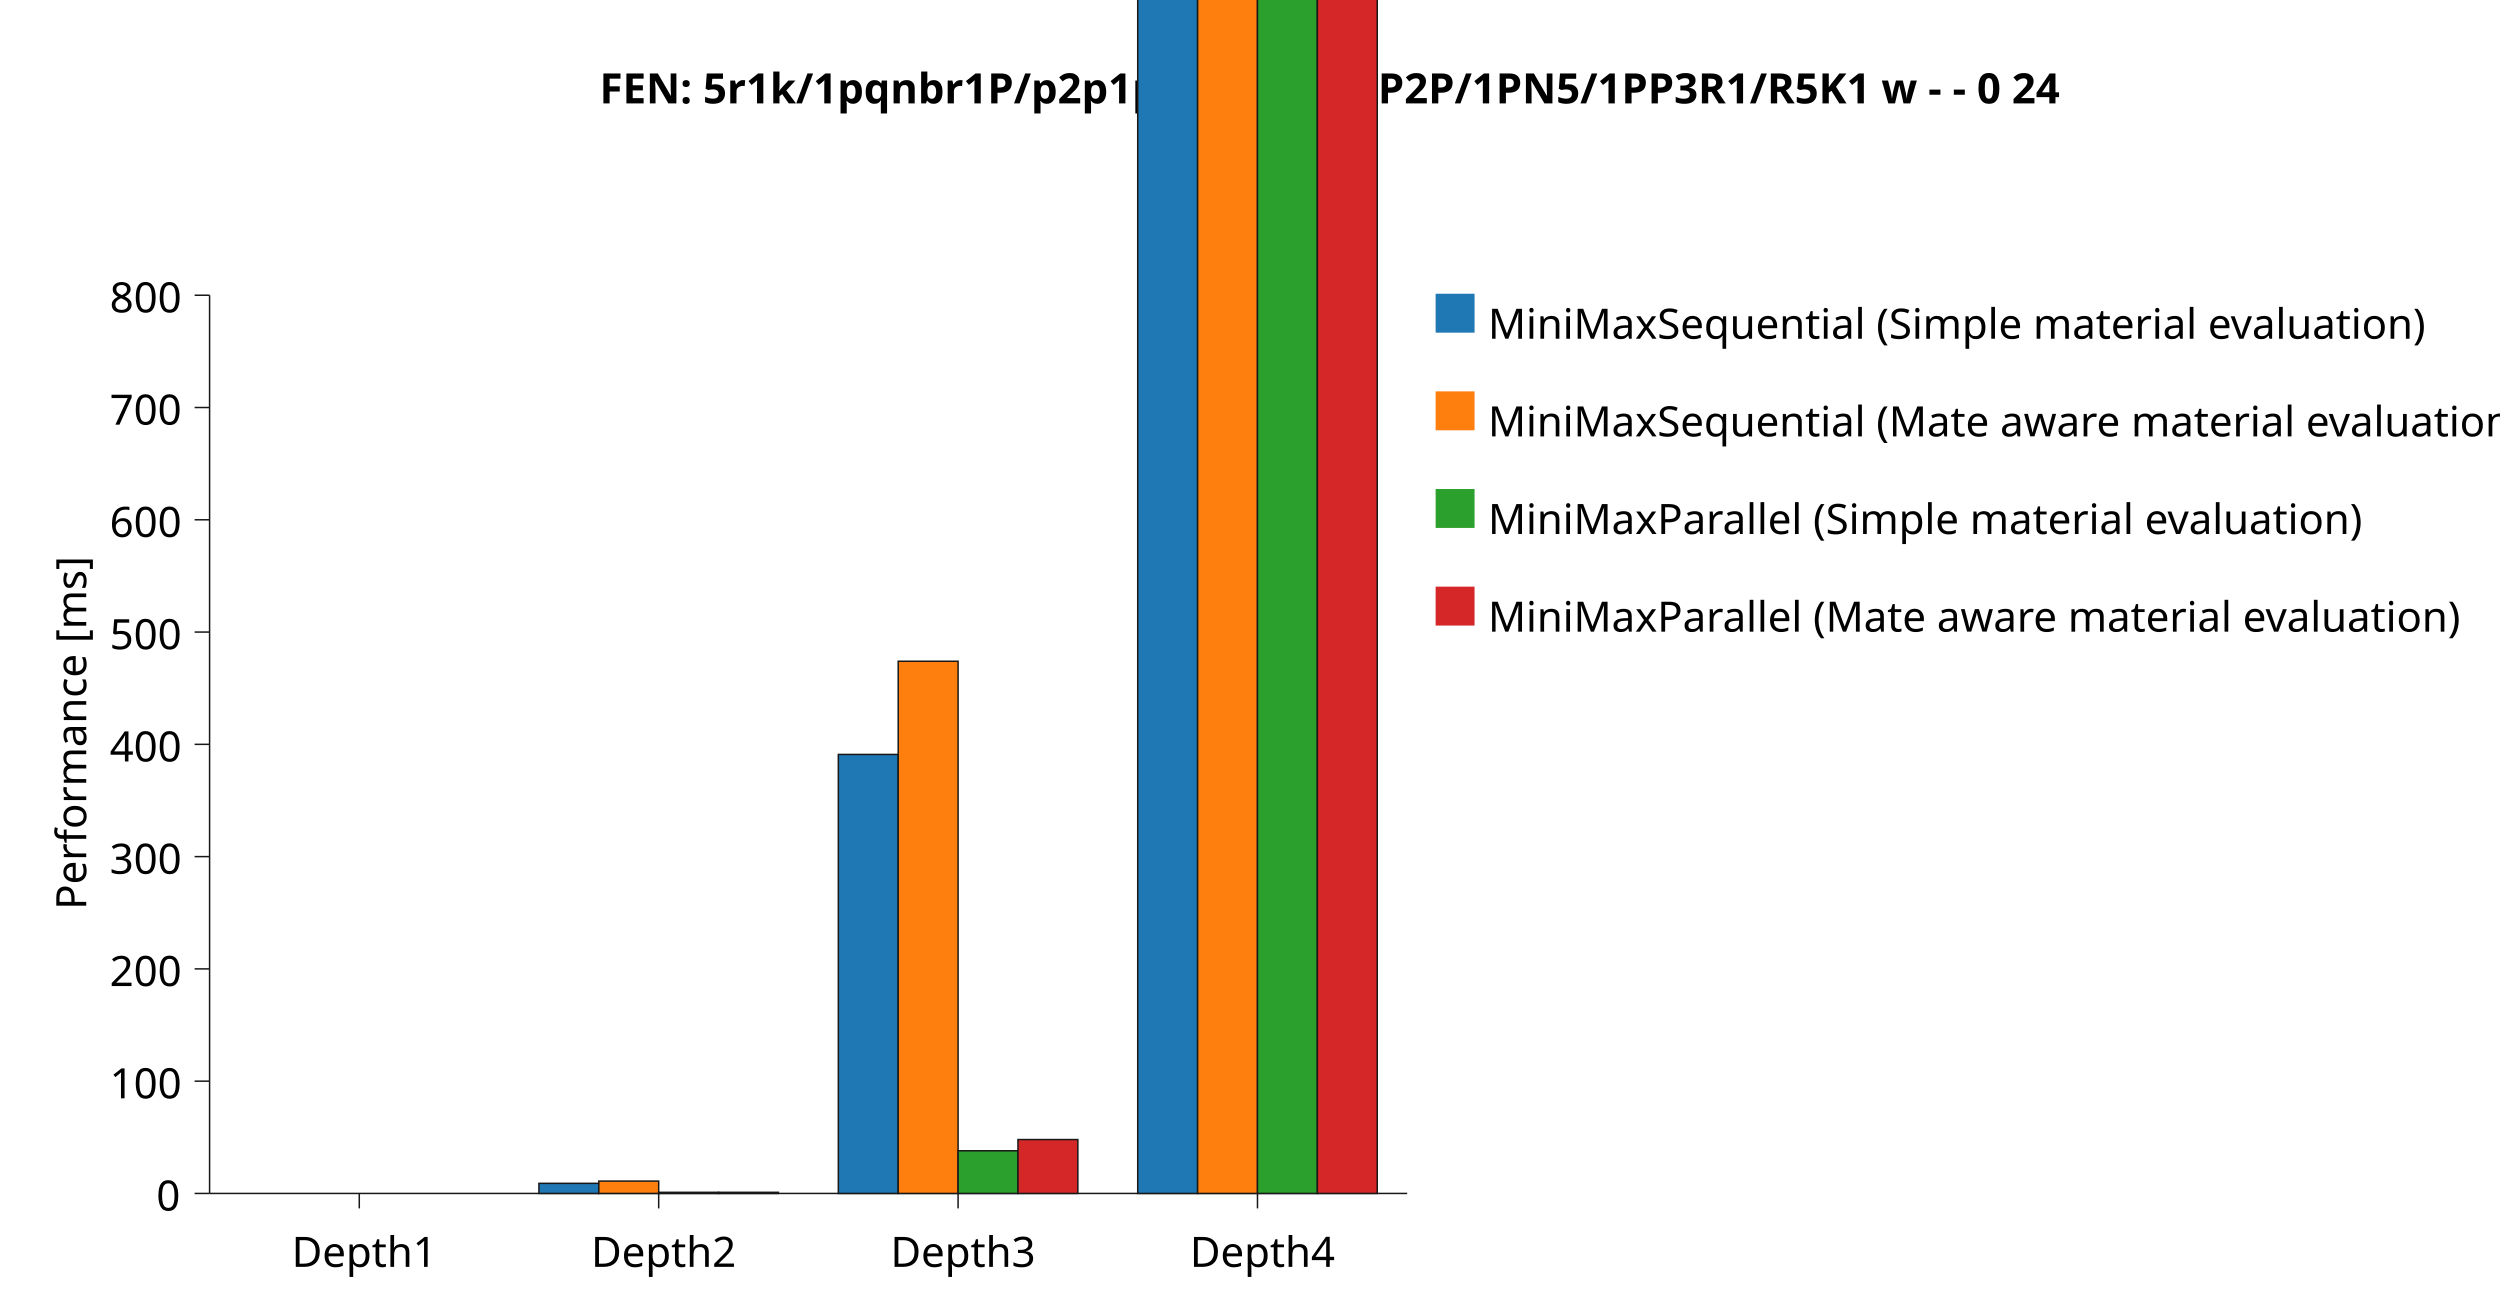
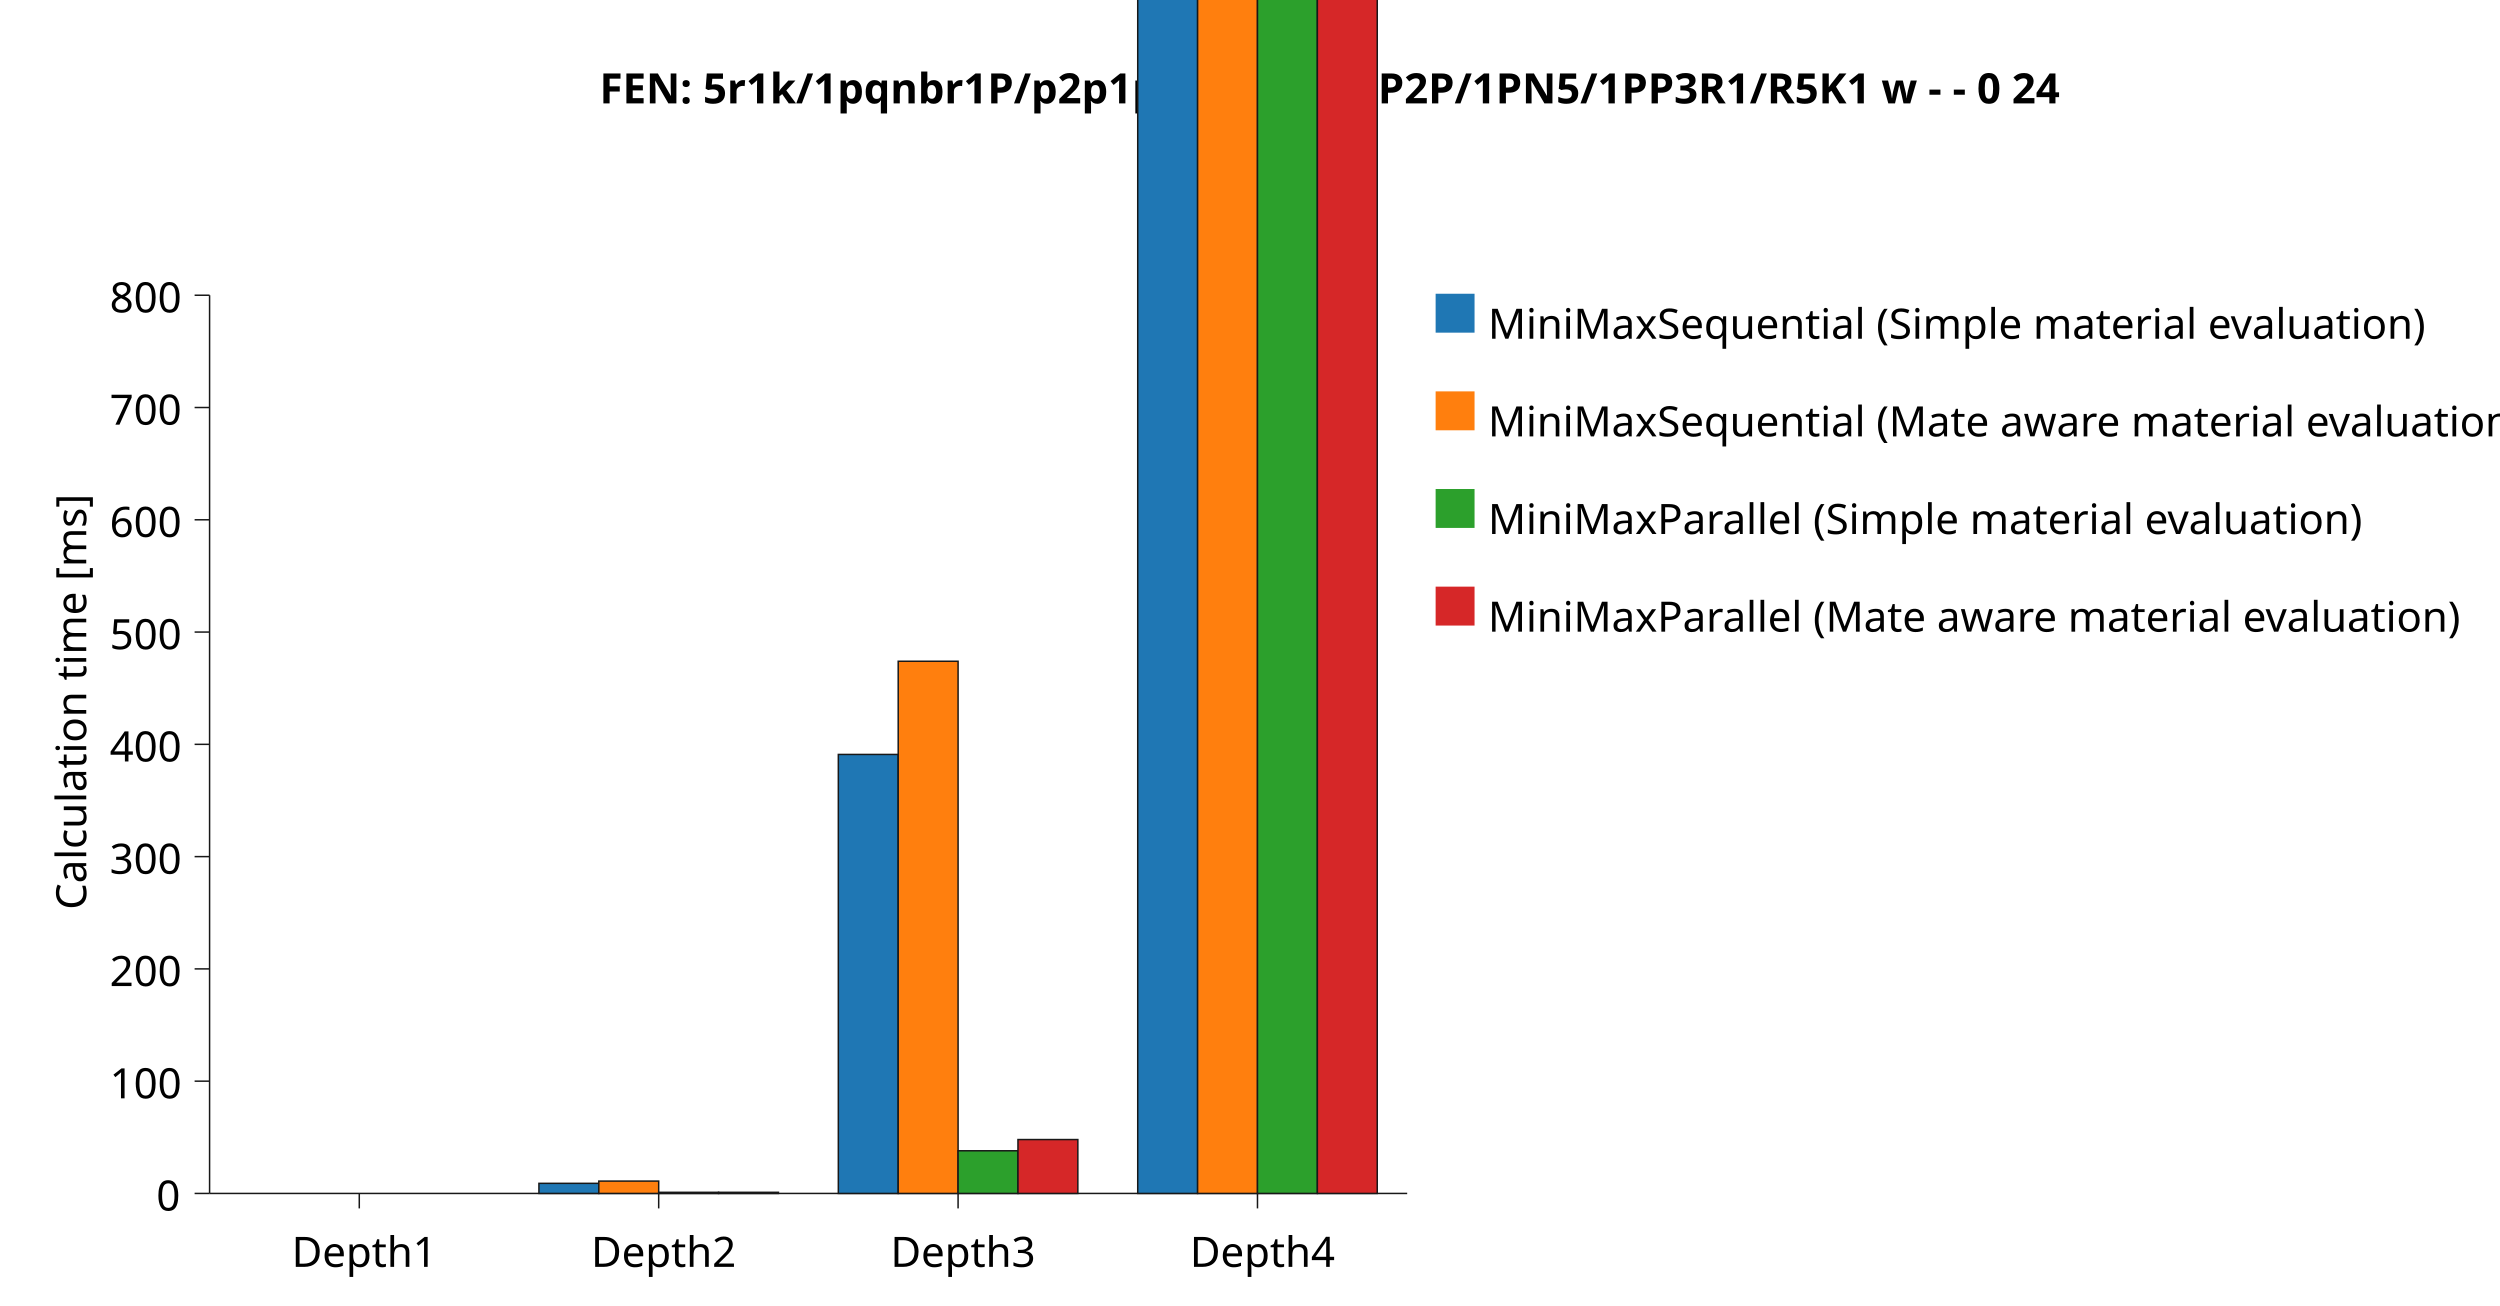
<svg xmlns="http://www.w3.org/2000/svg" contentStyleType="text/css" data-diagram-type="CHART" height="436px" preserveAspectRatio="none" style="width:835px;height:436px;background:#FFFFFF;" version="1.1" viewBox="0 0 835 436" width="835px" zoomAndPan="magnify">
  <defs />
  <g>
    <g class="title" data-source-line="2">
      <text fill="#000000" font-family="sans-serif" font-size="14" font-weight="bold" lengthAdjust="spacing" textLength="471.509" x="200.266" y="34.533">FEN: 5r1k/1pqnbr1P/p2p1pQp/2p5/3PP2P/1PN5/1PP3R1/R5K1 w - - 0 24</text>
    </g>
    <line style="stroke:#181818;stroke-width:0.5;" x1="70" x2="70" y1="98.609" y2="398.609" />
    <line style="stroke:#181818;stroke-width:0.5;" x1="70" x2="65" y1="398.609" y2="398.609" />
    <text fill="#000000" font-family="sans-serif" font-size="14" lengthAdjust="spacing" textLength="7.786" x="52.214" y="404.338">0</text>
    <line style="stroke:#181818;stroke-width:0.5;" x1="70" x2="65" y1="361.109" y2="361.109" />
    <text fill="#000000" font-family="sans-serif" font-size="14" lengthAdjust="spacing" textLength="23.358" x="36.642" y="366.838">100</text>
    <line style="stroke:#181818;stroke-width:0.5;" x1="70" x2="65" y1="323.609" y2="323.609" />
    <text fill="#000000" font-family="sans-serif" font-size="14" lengthAdjust="spacing" textLength="23.358" x="36.642" y="329.338">200</text>
    <line style="stroke:#181818;stroke-width:0.5;" x1="70" x2="65" y1="286.109" y2="286.109" />
    <text fill="#000000" font-family="sans-serif" font-size="14" lengthAdjust="spacing" textLength="23.358" x="36.642" y="291.838">300</text>
    <line style="stroke:#181818;stroke-width:0.5;" x1="70" x2="65" y1="248.609" y2="248.609" />
    <text fill="#000000" font-family="sans-serif" font-size="14" lengthAdjust="spacing" textLength="23.358" x="36.642" y="254.338">400</text>
    <line style="stroke:#181818;stroke-width:0.5;" x1="70" x2="65" y1="211.109" y2="211.109" />
    <text fill="#000000" font-family="sans-serif" font-size="14" lengthAdjust="spacing" textLength="23.358" x="36.642" y="216.838">500</text>
    <line style="stroke:#181818;stroke-width:0.5;" x1="70" x2="65" y1="173.609" y2="173.609" />
    <text fill="#000000" font-family="sans-serif" font-size="14" lengthAdjust="spacing" textLength="23.358" x="36.642" y="179.338">600</text>
    <line style="stroke:#181818;stroke-width:0.5;" x1="70" x2="65" y1="136.109" y2="136.109" />
    <text fill="#000000" font-family="sans-serif" font-size="14" lengthAdjust="spacing" textLength="23.358" x="36.642" y="141.838">700</text>
    <line style="stroke:#181818;stroke-width:0.5;" x1="70" x2="65" y1="98.609" y2="98.609" />
    <text fill="#000000" font-family="sans-serif" font-size="14" lengthAdjust="spacing" textLength="23.358" x="36.642" y="104.338">800</text>
-     <text fill="#000000" font-family="sans-serif" font-size="14" lengthAdjust="spacing" textLength="110.476" transform="rotate(-90 28.8047 303.8472)" x="28.805" y="303.847">Performance [ms]</text>
+     <text fill="#000000" font-family="sans-serif" font-size="14" lengthAdjust="spacing" textLength="110.476" transform="rotate(-90 28.8047 303.8472)" x="28.805" y="303.847">Calculation time [ms]</text>
    <line style="stroke:#181818;stroke-width:0.5;" x1="70" x2="470" y1="398.609" y2="398.609" />
    <line style="stroke:#181818;stroke-width:0.5;" x1="120" x2="120" y1="398.609" y2="403.609" />
    <text fill="#000000" font-family="sans-serif" font-size="14" lengthAdjust="spacing" textLength="45.145" x="97.428" y="423.143">Depth1</text>
    <line style="stroke:#181818;stroke-width:0.5;" x1="220" x2="220" y1="398.609" y2="403.609" />
    <text fill="#000000" font-family="sans-serif" font-size="14" lengthAdjust="spacing" textLength="45.145" x="197.428" y="423.143">Depth2</text>
    <line style="stroke:#181818;stroke-width:0.5;" x1="320" x2="320" y1="398.609" y2="403.609" />
    <text fill="#000000" font-family="sans-serif" font-size="14" lengthAdjust="spacing" textLength="45.145" x="297.428" y="423.143">Depth3</text>
    <line style="stroke:#181818;stroke-width:0.5;" x1="420" x2="420" y1="398.609" y2="403.609" />
    <text fill="#000000" font-family="sans-serif" font-size="14" lengthAdjust="spacing" textLength="45.145" x="397.428" y="423.143">Depth4</text>
    <rect fill="#1F77B4" height="0" style="stroke:#181818;stroke-width:0.5;" width="20" x="80" y="398.609" />
    <rect fill="#FF7F0E" height="0" style="stroke:#181818;stroke-width:0.5;" width="20" x="100" y="398.609" />
    <rect fill="#2CA02C" height="0" style="stroke:#181818;stroke-width:0.5;" width="20" x="120" y="398.609" />
    <rect fill="#D62728" height="0" style="stroke:#181818;stroke-width:0.5;" width="20" x="140" y="398.609" />
    <rect fill="#1F77B4" height="3.375" style="stroke:#181818;stroke-width:0.5;" width="20" x="180" y="395.234" />
    <rect fill="#FF7F0E" height="4.125" style="stroke:#181818;stroke-width:0.5;" width="20" x="200" y="394.484" />
    <rect fill="#2CA02C" height="0.375" style="stroke:#181818;stroke-width:0.5;" width="20" x="220" y="398.234" />
    <rect fill="#D62728" height="0.375" style="stroke:#181818;stroke-width:0.5;" width="20" x="240" y="398.234" />
    <rect fill="#1F77B4" height="146.625" style="stroke:#181818;stroke-width:0.5;" width="20" x="280" y="251.984" />
    <rect fill="#FF7F0E" height="177.75" style="stroke:#181818;stroke-width:0.5;" width="20" x="300" y="220.859" />
    <rect fill="#2CA02C" height="14.25" style="stroke:#181818;stroke-width:0.5;" width="20" x="320" y="384.359" />
    <rect fill="#D62728" height="18" style="stroke:#181818;stroke-width:0.5;" width="20" x="340" y="380.609" />
    <rect fill="#1F77B4" height="3767.25" style="stroke:#181818;stroke-width:0.5;" width="20" x="380" y="-3368.641" />
    <rect fill="#FF7F0E" height="4532.625" style="stroke:#181818;stroke-width:0.5;" width="20" x="400" y="-4134.016" />
    <rect fill="#2CA02C" height="458.25" style="stroke:#181818;stroke-width:0.5;" width="20" x="420" y="-59.641" />
    <rect fill="#D62728" height="538.125" style="stroke:#181818;stroke-width:0.5;" width="20" x="440" y="-139.516" />
    <rect fill="#1F77B4" height="12" style="stroke:#1F77B4;stroke-width:1;" width="12" x="480" y="98.609" />
    <text fill="#000000" font-family="sans-serif" font-size="14" lengthAdjust="spacing" textLength="295.688" x="497" y="113.143">MiniMaxSequential (Simple material evaluation)</text>
    <rect fill="#FF7F0E" height="12" style="stroke:#FF7F0E;stroke-width:1;" width="12" x="480" y="131.219" />
    <text fill="#000000" font-family="sans-serif" font-size="14" lengthAdjust="spacing" textLength="326.04" x="497" y="145.752">MiniMaxSequential (Mate aware material evaluation)</text>
    <rect fill="#2CA02C" height="12" style="stroke:#2CA02C;stroke-width:1;" width="12" x="480" y="163.828" />
    <text fill="#000000" font-family="sans-serif" font-size="14" lengthAdjust="spacing" textLength="276.213" x="497" y="178.361">MiniMaxParallel (Simple material evaluation)</text>
    <rect fill="#D62728" height="12" style="stroke:#D62728;stroke-width:1;" width="12" x="480" y="196.438" />
    <text fill="#000000" font-family="sans-serif" font-size="14" lengthAdjust="spacing" textLength="306.565" x="497" y="210.971">MiniMaxParallel (Mate aware material evaluation)</text>
  </g>
</svg>
